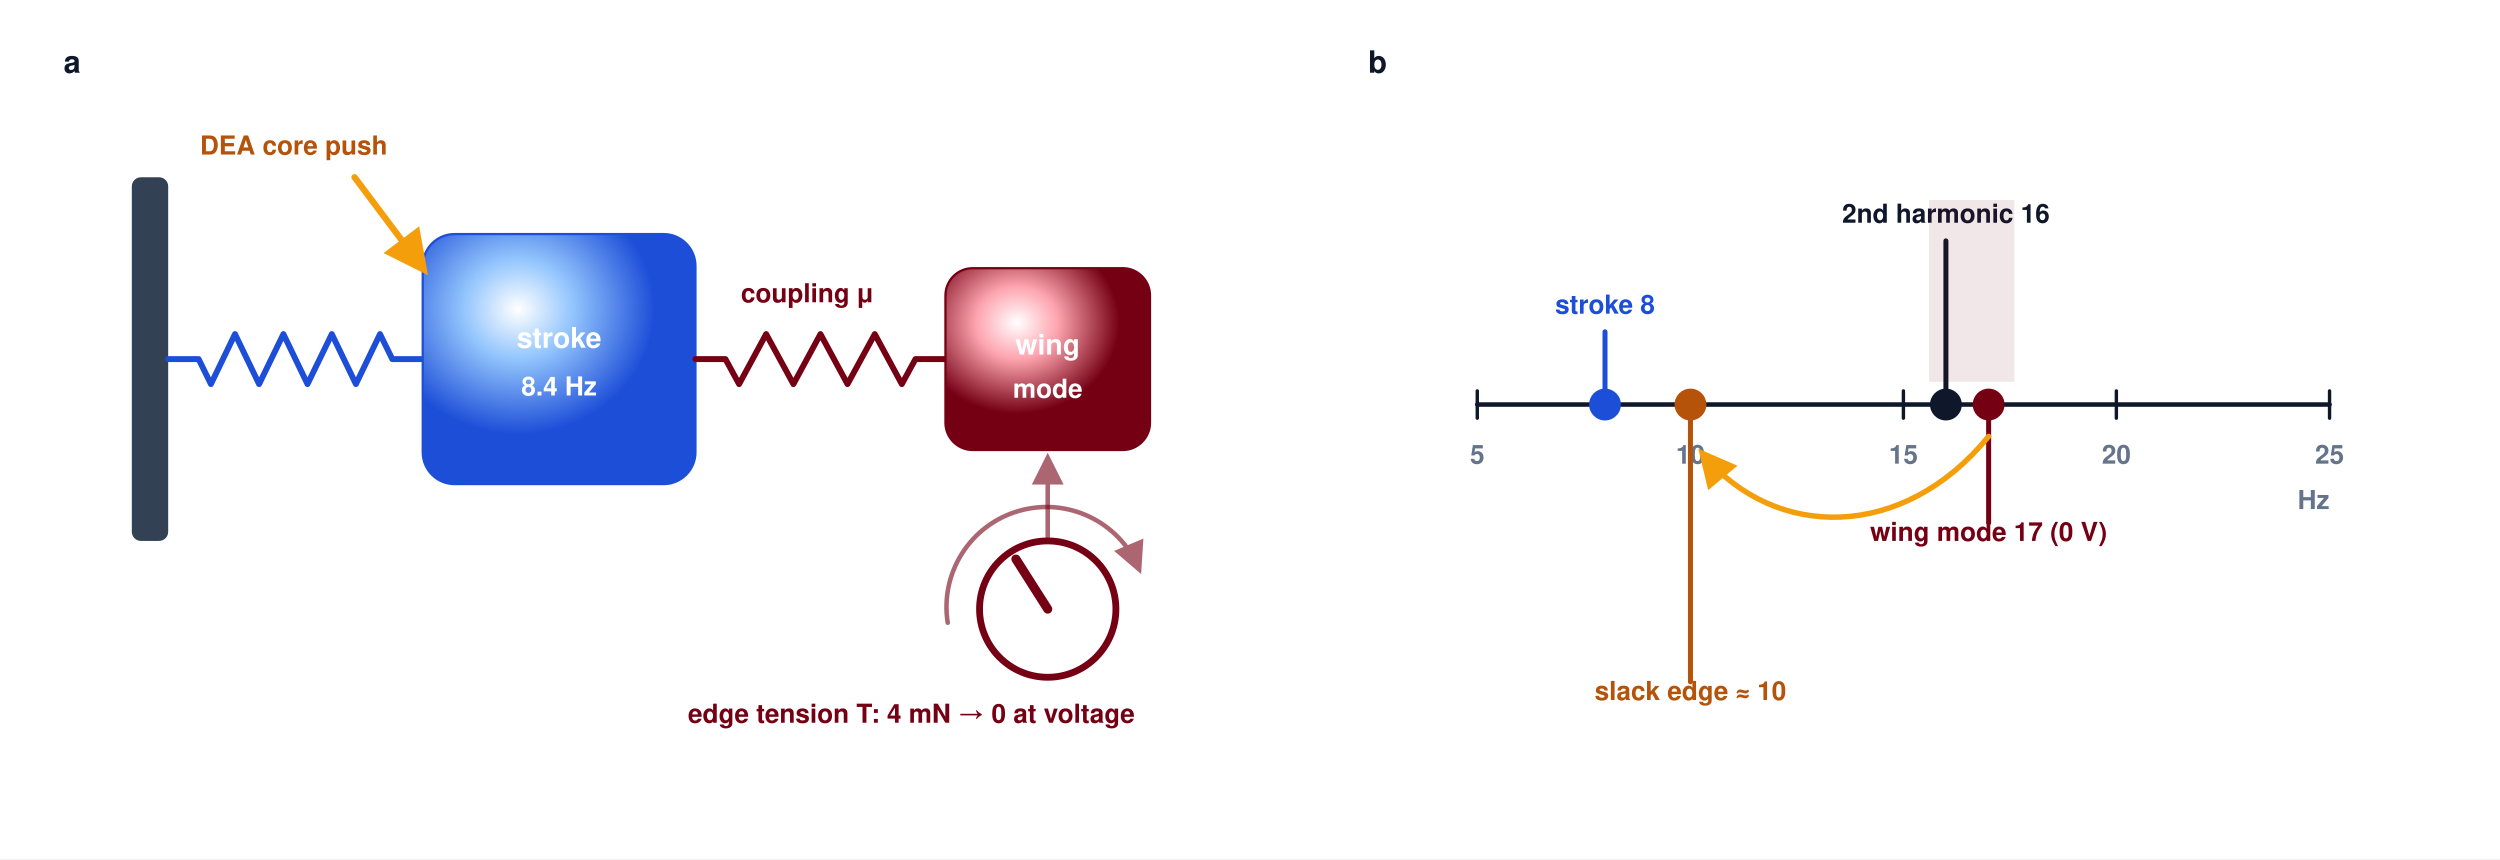
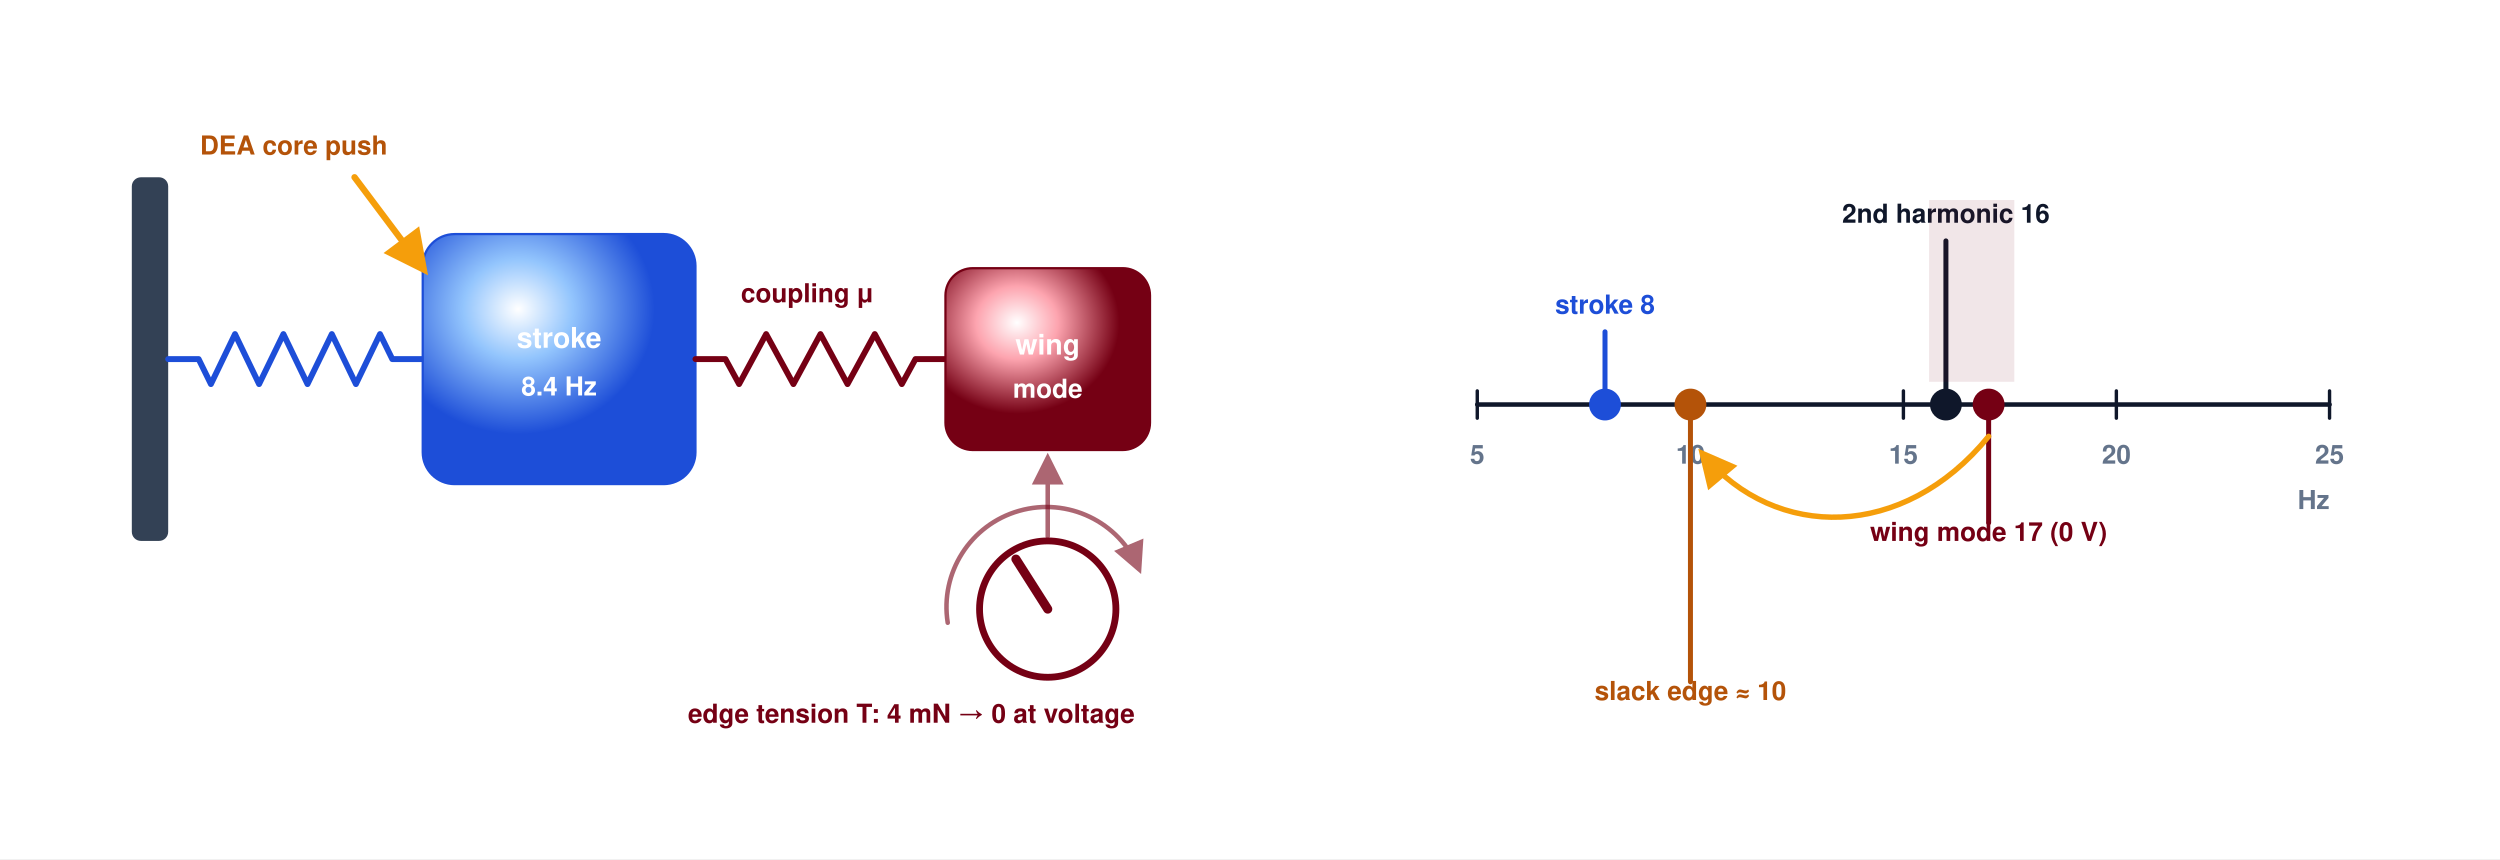
<svg xmlns="http://www.w3.org/2000/svg" viewBox="0 72 1100 378" width="1100" height="378" font-family="Helvetica,Arial,sans-serif" role="img" aria-label="Two-mode model schematic">
  <defs>
    <linearGradient id="skin" x1="0" y1="0" x2="1" y2="1">
      <stop offset="0" stop-color="#eff6ff" />
      <stop offset="0.55" stop-color="#bfdbfe" />
      <stop offset="1" stop-color="#60a5fa" />
    </linearGradient>
    <linearGradient id="skinV" x1="0" y1="0" x2="1" y2="1">
      <stop offset="0" stop-color="#fffbeb" />
      <stop offset="0.5" stop-color="#fde68a" />
      <stop offset="1" stop-color="#f59e0b" />
    </linearGradient>
    <linearGradient id="carbon" x1="0" y1="0" x2="0" y2="1">
      <stop offset="0" stop-color="#475569" />
      <stop offset="0.5" stop-color="#0f172a" />
      <stop offset="1" stop-color="#334155" />
    </linearGradient>
    <linearGradient id="core" x1="0" y1="0" x2="0" y2="1">
      <stop offset="0" stop-color="#bfdbfe" />
      <stop offset="0.35" stop-color="#eff6ff" />
      <stop offset="0.7" stop-color="#60a5fa" />
      <stop offset="1" stop-color="#1e3a8a" />
    </linearGradient>
    <linearGradient id="frame" x1="0" y1="0" x2="0" y2="1">
      <stop offset="0" stop-color="#ffffff" />
      <stop offset="1" stop-color="#e2e8f0" />
    </linearGradient>
    <linearGradient id="card" x1="0" y1="0" x2="0" y2="1">
      <stop offset="0" stop-color="#ffffff" />
      <stop offset="1" stop-color="#f8fafc" />
    </linearGradient>
    <linearGradient id="air" x1="0" y1="0" x2="1" y2="0">
      <stop offset="0" stop-color="#f0fdfa" />
      <stop offset="1" stop-color="#ccfbf1" />
    </linearGradient>
    <radialGradient id="glow">
      <stop offset="0" stop-color="#fbbf24" stop-opacity="0.55" />
      <stop offset="1" stop-color="#fbbf24" stop-opacity="0" />
    </radialGradient>
    <radialGradient id="ball" cx="0.35" cy="0.3">
      <stop offset="0" stop-color="#ffffff" />
      <stop offset="0.4" stop-color="#93c5fd" />
      <stop offset="1" stop-color="#1d4ed8" />
    </radialGradient>
    <radialGradient id="ballR" cx="0.35" cy="0.3">
      <stop offset="0" stop-color="#ffffff" />
      <stop offset="0.4" stop-color="#fda4af" />
      <stop offset="1" stop-color="#750014" />
    </radialGradient>
    <filter id="sh" x="-20%" y="-20%" width="140%" height="160%">
      <feDropShadow dx="0" dy="3" stdDeviation="4" flood-color="#0f172a" flood-opacity="0.16" />
    </filter>
    <filter id="soft" x="-10%" y="-10%" width="120%" height="140%">
      <feDropShadow dx="0" dy="1.5" stdDeviation="2" flood-color="#0f172a" flood-opacity="0.18" />
    </filter>
    <marker id="ah" viewBox="0 0 10 10" refX="8" refY="5" markerWidth="7" markerHeight="7" orient="auto-start-reverse">
      <path d="M0,0 L10,5 L0,10 z" fill="#0f172a" />
    </marker>
    <marker id="ahA" viewBox="0 0 10 10" refX="8" refY="5" markerWidth="7" markerHeight="7" orient="auto-start-reverse">
      <path d="M0,0 L10,5 L0,10 z" fill="#f59e0b" />
    </marker>
    <marker id="ahM" viewBox="0 0 10 10" refX="8" refY="5" markerWidth="7" markerHeight="7" orient="auto-start-reverse">
      <path d="M0,0 L10,5 L0,10 z" fill="#750014" />
    </marker>
    <marker id="ahT" viewBox="0 0 10 10" refX="8" refY="5" markerWidth="7" markerHeight="7" orient="auto-start-reverse">
      <path d="M0,0 L10,5 L0,10 z" fill="#0d9488" />
    </marker>
    <marker id="ahB" viewBox="0 0 10 10" refX="8" refY="5" markerWidth="7" markerHeight="7" orient="auto-start-reverse">
      <path d="M0,0 L10,5 L0,10 z" fill="#1d4ed8" />
    </marker>
  </defs>
  <rect x="0" y="72" width="1100" height="378" fill="#ffffff" />
  <rect x="58" y="150" width="16" height="160" rx="4" fill="#334155" />
  <polyline points="74.0,230.0 87.4,230.0 92.8,241.0 103.4,219.0 114.0,241.0 124.7,219.0 135.3,241.0 146.0,219.0 156.6,241.0 167.2,219.0 172.6,230.0 186.0,230.0" fill="none" stroke="#1d4ed8" stroke-width="2.6" stroke-linejoin="round" stroke-linecap="round" />
  <rect x="186" y="175" width="120" height="110" rx="14" fill="url(#ball)" stroke="#1d4ed8" />
  <text x="246.0" y="225.0" font-size="12.5" fill="#fff" font-weight="600" text-anchor="middle" opacity="1">stroke</text>
  <text x="246.0" y="246.0" font-size="11.5" fill="#fff" font-weight="600" text-anchor="middle" opacity="1">8.4 Hz</text>
  <polyline points="306.0,230.0 319.2,230.0 325.2,241.0 337.1,219.0 349.1,241.0 361.0,219.0 372.9,241.0 384.9,219.0 396.8,241.0 402.8,230.0 416.0,230.0" fill="none" stroke="#750014" stroke-width="2.6" stroke-linejoin="round" stroke-linecap="round" />
  <text x="326.0" y="205.0" font-size="11.5" fill="#750014" font-weight="600" text-anchor="start" opacity="1">coupling μ</text>
  <rect x="416" y="190" width="90" height="80" rx="12" fill="url(#ballR)" stroke="#750014" />
  <text x="461.0" y="228.0" font-size="12.5" fill="#fff" font-weight="600" text-anchor="middle" opacity="1">wing</text>
  <text x="461.0" y="247.0" font-size="11.5" fill="#fff" font-weight="600" text-anchor="middle" opacity="1">mode</text>
  <line x1="156.0" y1="150.0" x2="186.0" y2="190.0" stroke="#f59e0b" stroke-width="2.8" stroke-linecap="round" marker-end="url(#ahA)" />
  <text x="88.0" y="140.0" font-size="11.5" fill="#b45309" font-weight="600" text-anchor="start" opacity="1">DEA core push</text>
  <circle cx="461" cy="340" r="30" fill="#fff" stroke="#750014" stroke-width="3" />
  <line x1="461.0" y1="340.0" x2="447.0" y2="318.0" stroke="#750014" stroke-width="4" stroke-linecap="round" />
  <path d="M417,346 A44,44 0 0 1 501,322" stroke="#750014" stroke-width="2" fill="none" stroke-linecap="round" stroke-linejoin="round" marker-end="url(#ahM)" opacity="0.6" />
  <text x="401.0" y="390.0" font-size="11.5" fill="#750014" font-weight="600" text-anchor="middle" opacity="1">edge tension T: 4 mN → 0 at voltage</text>
  <line x1="461.0" y1="308.0" x2="461.0" y2="274.0" stroke="#750014" stroke-width="2" stroke-linecap="round" marker-end="url(#ahM)" opacity="0.6" />
  <line x1="650.0" y1="250.0" x2="1025.0" y2="250.0" stroke="#0f172a" stroke-width="2" stroke-linecap="round" />
  <line x1="650.0" y1="244.0" x2="650.0" y2="256.0" stroke="#0f172a" stroke-width="1.5" stroke-linecap="round" />
  <text x="650.0" y="276.0" font-size="11.5" fill="#64748b" font-weight="600" text-anchor="middle" opacity="1">5</text>
  <line x1="743.8" y1="244.0" x2="743.8" y2="256.0" stroke="#0f172a" stroke-width="1.5" stroke-linecap="round" />
  <text x="743.8" y="276.0" font-size="11.5" fill="#64748b" font-weight="600" text-anchor="middle" opacity="1">10</text>
  <line x1="837.5" y1="244.0" x2="837.5" y2="256.0" stroke="#0f172a" stroke-width="1.5" stroke-linecap="round" />
  <text x="837.5" y="276.0" font-size="11.5" fill="#64748b" font-weight="600" text-anchor="middle" opacity="1">15</text>
  <line x1="931.2" y1="244.0" x2="931.2" y2="256.0" stroke="#0f172a" stroke-width="1.5" stroke-linecap="round" />
  <text x="931.2" y="276.0" font-size="11.5" fill="#64748b" font-weight="600" text-anchor="middle" opacity="1">20</text>
  <line x1="1025.0" y1="244.0" x2="1025.0" y2="256.0" stroke="#0f172a" stroke-width="1.5" stroke-linecap="round" />
  <text x="1025.0" y="276.0" font-size="11.5" fill="#64748b" font-weight="600" text-anchor="middle" opacity="1">25</text>
  <text x="1025.0" y="296.0" font-size="11.5" fill="#64748b" font-weight="600" text-anchor="end" opacity="1">Hz</text>
  <line x1="706.2" y1="250.0" x2="706.2" y2="218.0" stroke="#1d4ed8" stroke-width="2.2" stroke-linecap="round" />
  <circle cx="706.2" cy="250" r="7" fill="#1d4ed8" />
  <text x="706.2" y="210.0" font-size="11.5" fill="#1d4ed8" font-weight="600" text-anchor="middle" opacity="1">stroke 8</text>
  <line x1="856.2" y1="250.0" x2="856.2" y2="178.0" stroke="#0f172a" stroke-width="2.2" stroke-linecap="round" />
  <circle cx="856.2" cy="250" r="7" fill="#0f172a" />
  <text x="856.2" y="170.0" font-size="11.5" fill="#0f172a" font-weight="600" text-anchor="middle" opacity="1">2nd harmonic 16</text>
  <line x1="875.0" y1="250.0" x2="875.0" y2="302.0" stroke="#750014" stroke-width="2.2" stroke-linecap="round" />
  <circle cx="875.0" cy="250" r="7" fill="#750014" />
  <text x="875.0" y="310.0" font-size="11.5" fill="#750014" font-weight="600" text-anchor="middle" opacity="1">wing mode 17 (0 V)</text>
  <line x1="743.8" y1="250.0" x2="743.8" y2="372.0" stroke="#b45309" stroke-width="2.2" stroke-linecap="round" />
  <circle cx="743.8" cy="250" r="7" fill="#b45309" />
  <text x="743.8" y="380.0" font-size="11.5" fill="#b45309" font-weight="600" text-anchor="middle" opacity="1">slack edge ≈ 10</text>
  <path d="M875.0,264 C837.5,310 781.2,310 749.4,272" stroke="#f59e0b" stroke-width="2.4" fill="none" stroke-linecap="round" stroke-linejoin="round" marker-end="url(#ahA)" />
  <rect x="848.8" y="160.0" width="37.5" height="80" fill="#750014" opacity="0.1" />
-   <text x="28" y="104" font-size="13.5" font-weight="600" fill="#0f172a">a</text>
-   <text x="602" y="104" font-size="13.5" font-weight="600" fill="#0f172a">b</text>
</svg>
